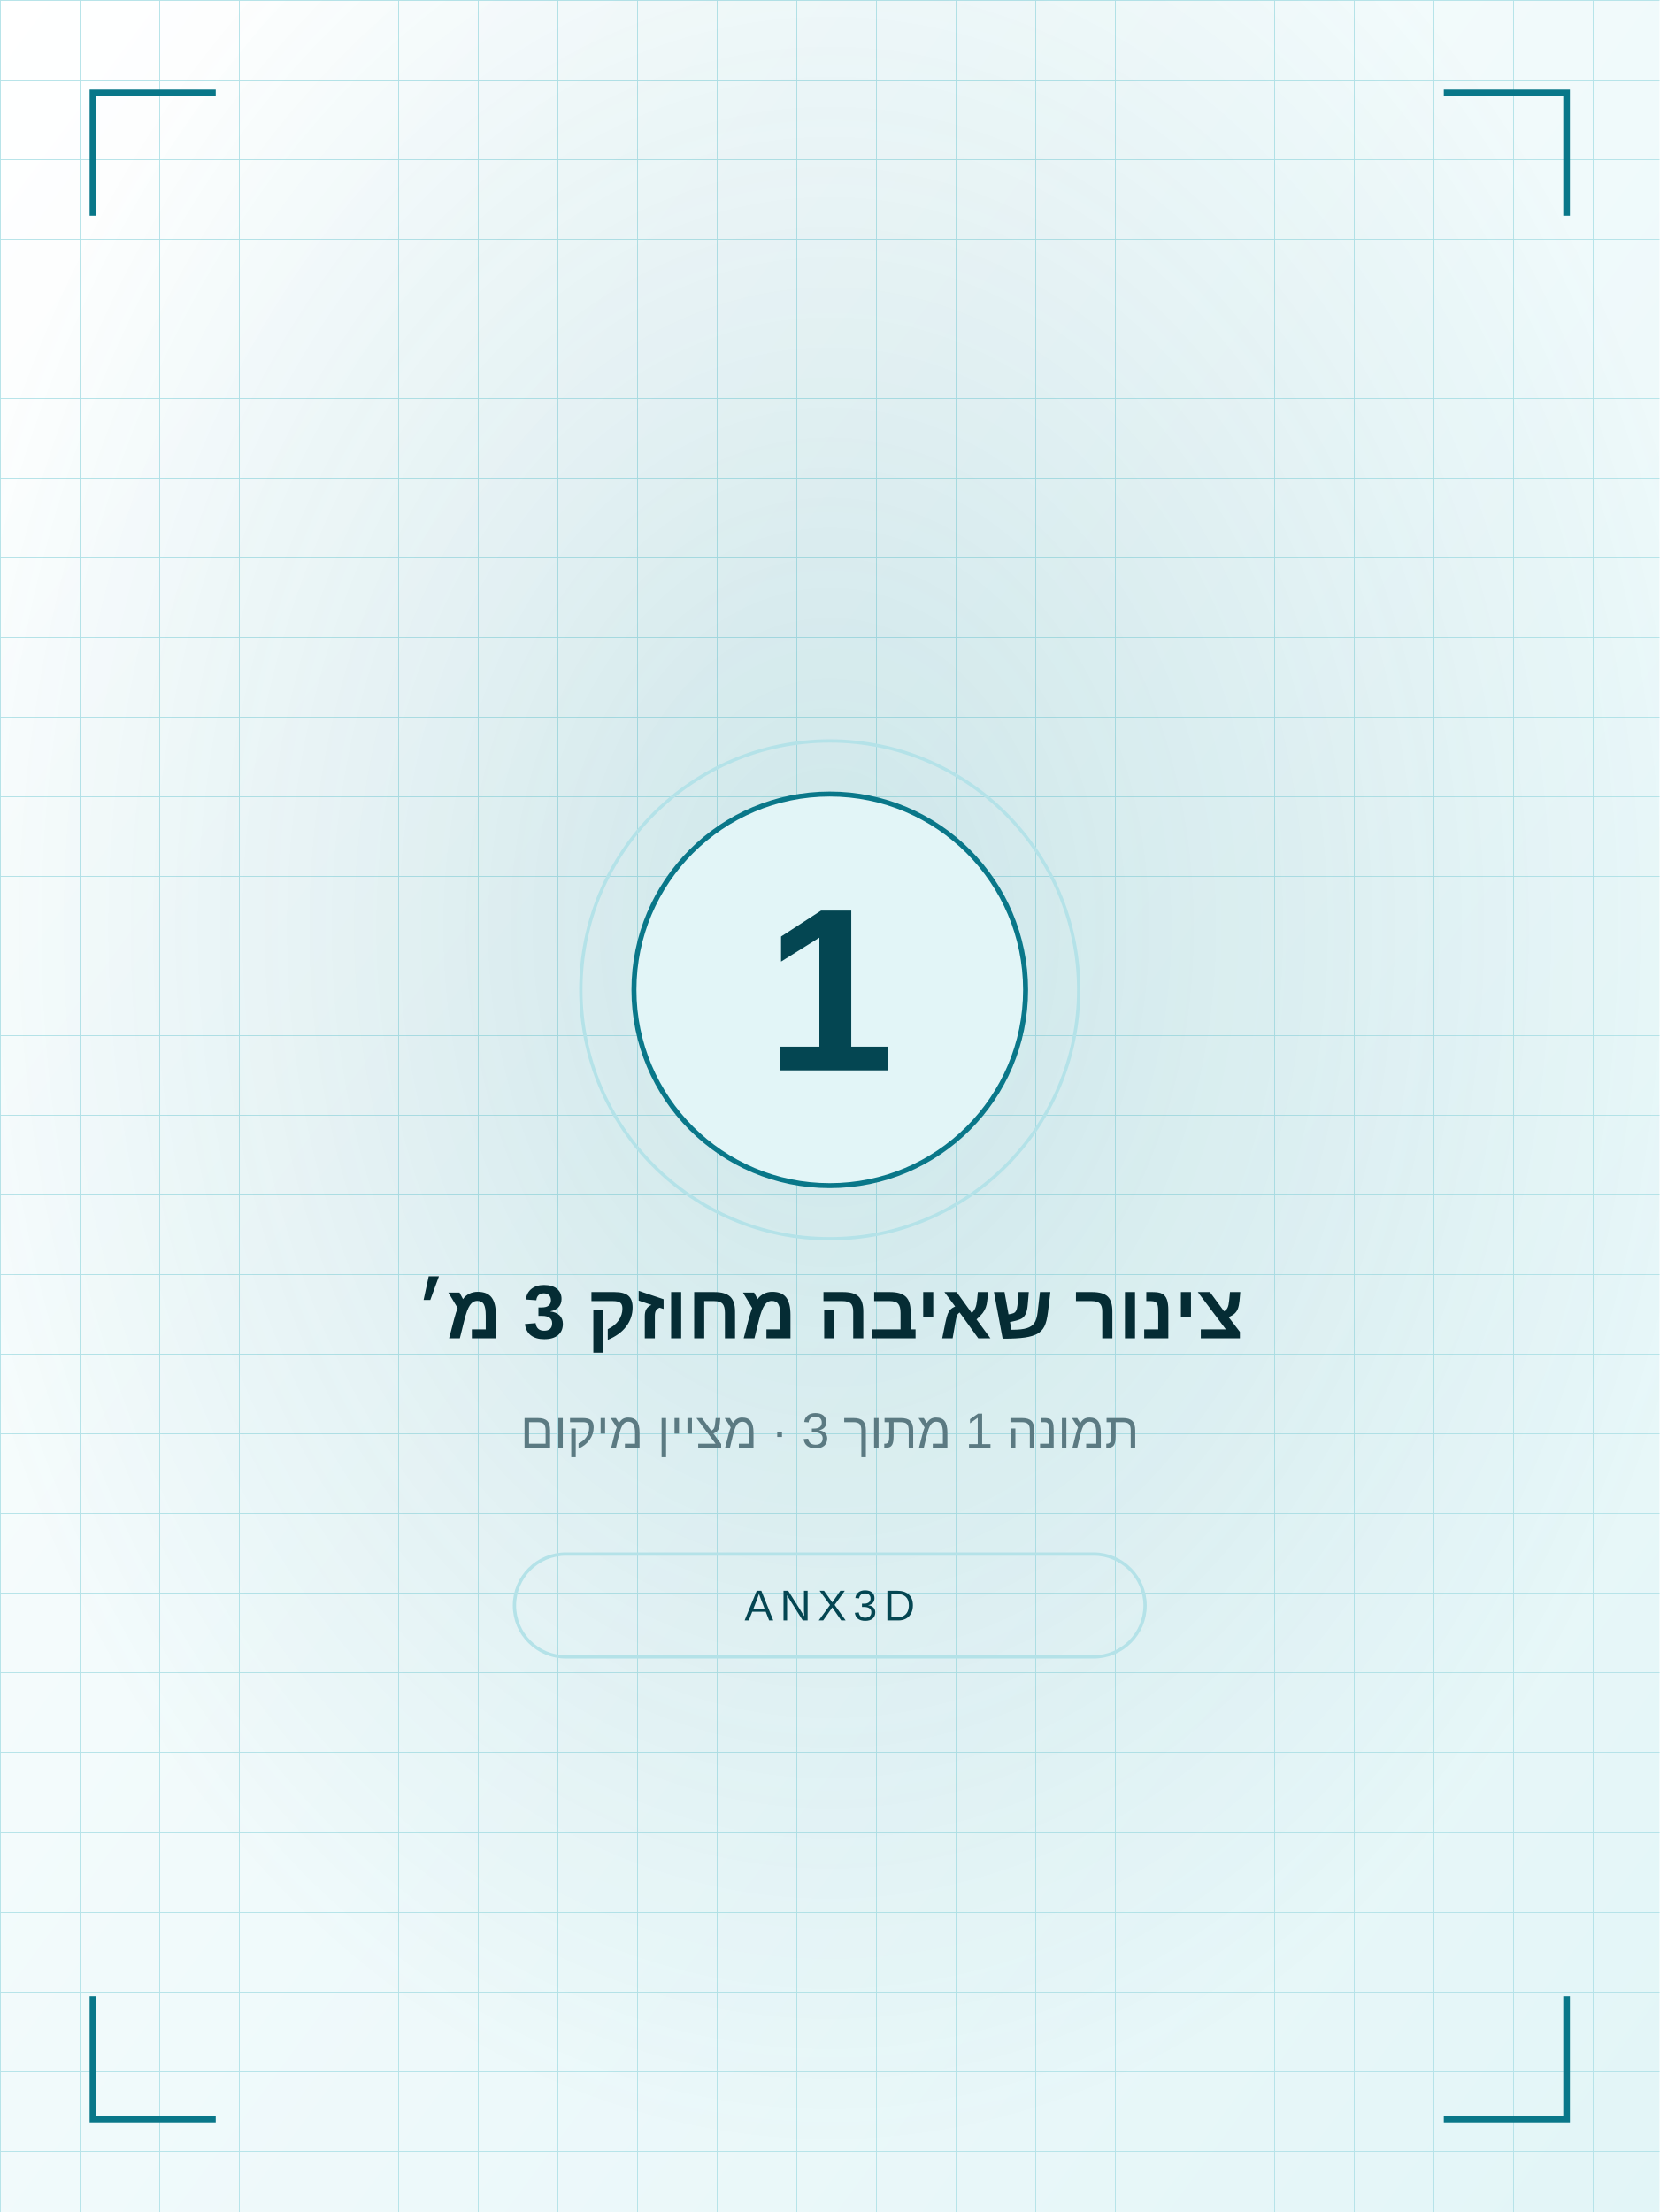
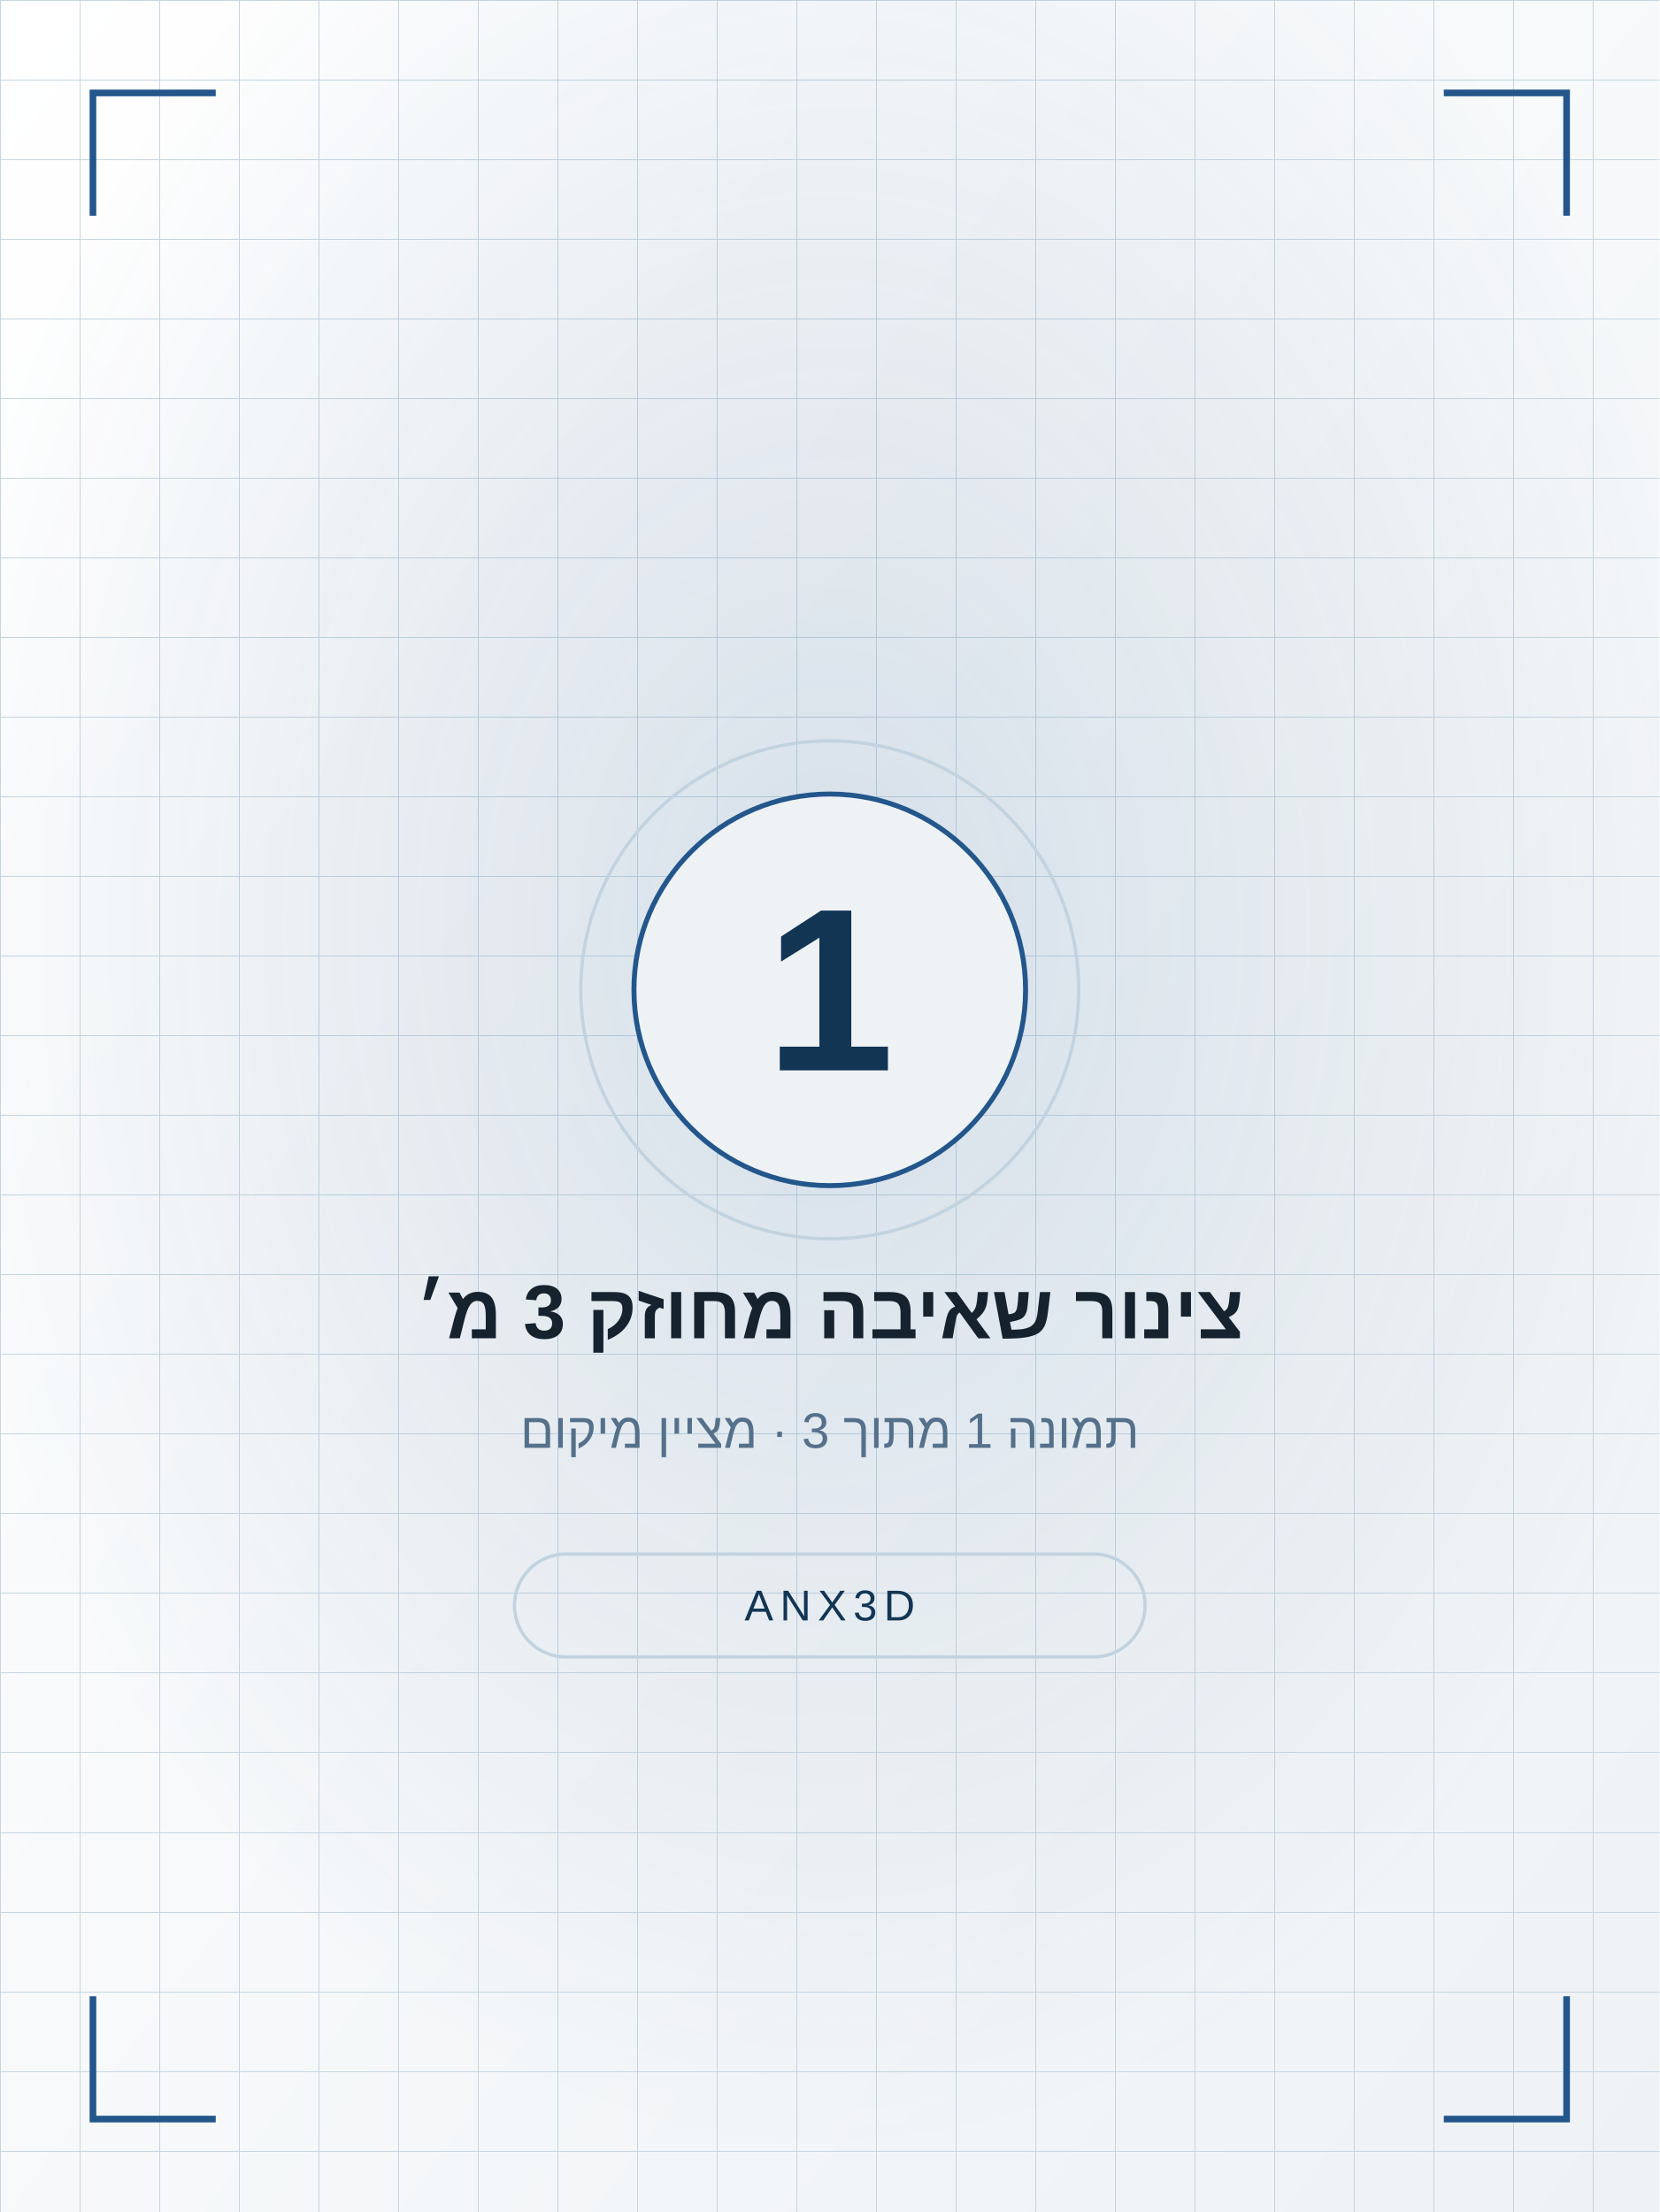
<svg xmlns="http://www.w3.org/2000/svg" width="1000" height="1333" viewBox="0 0 1000 1333" role="img" aria-label="צינור שאיבה מחוזק 3 מ׳ — תמונה 1 מתוך 3 (מציין מיקום)">
  <defs>
    <linearGradient id="bg" x1="0" y1="0" x2="1" y2="1">
      <stop offset="0%" stop-color="#ffffff" />
-       <stop offset="100%" stop-color="#e2f5f7" />
+       <stop offset="100%" stop-color="#eef2f5" />
    </linearGradient>
    <pattern id="grid" width="48" height="48" patternUnits="userSpaceOnUse">
-       <path d="M48 0H0V48" fill="none" stroke="#b4e2e8" stroke-width="1" />
+       <path d="M48 0H0V48" fill="none" stroke="#c2d3df" stroke-width="1" />
    </pattern>
    <radialGradient id="glow" cx="50%" cy="42%" r="55%">
-       <stop offset="0%" stop-color="#097789" stop-opacity="0.16" />
-       <stop offset="100%" stop-color="#097789" stop-opacity="0" />
+       <stop offset="0%" stop-color="#23568b" stop-opacity="0.16" />
+       <stop offset="100%" stop-color="#23568b" stop-opacity="0" />
    </radialGradient>
  </defs>
  <rect width="1000" height="1333" fill="url(#bg)" />
  <rect width="1000" height="1333" fill="url(#grid)" />
  <rect width="1000" height="1333" fill="url(#glow)" />
-   <path d="M56 128V56h72" fill="none" stroke="#097789" stroke-width="4" stroke-linecap="square" />
-   <path d="M872 56h72v72" fill="none" stroke="#097789" stroke-width="4" stroke-linecap="square" />
-   <path d="M944 1205v72h-72" fill="none" stroke="#097789" stroke-width="4" stroke-linecap="square" />
-   <path d="M128 1277H56v-72" fill="none" stroke="#097789" stroke-width="4" stroke-linecap="square" />
-   <circle cx="500" cy="596.5" r="150" fill="none" stroke="#b4e2e8" stroke-width="2" />
-   <circle cx="500" cy="596.5" r="118" fill="#e2f5f7" stroke="#097789" stroke-width="3" />
-   <text x="500" y="596.5" text-anchor="middle" dominant-baseline="central" font-family="Heebo, Arial, sans-serif" font-size="140" font-weight="700" fill="#044652">1</text>
-   <text x="500" y="806.5" text-anchor="middle" direction="rtl" font-family="Heebo, Arial, sans-serif" font-size="46" font-weight="700" fill="#052c34">צינור שאיבה מחוזק 3 מ׳</text>
-   <text x="500" y="872.5" text-anchor="middle" direction="rtl" font-family="Heebo, Arial, sans-serif" font-size="30" fill="#5b7a82">תמונה 1 מתוך 3 · מציין מיקום</text>
-   <rect x="310" y="936.5" width="380" height="62" rx="31" fill="none" stroke="#b4e2e8" stroke-width="2" />
-   <text x="500" y="967.5" text-anchor="middle" dominant-baseline="central" font-family="Heebo, Arial, sans-serif" font-size="26" letter-spacing="4" fill="#044652">ANX3D</text>
+   <path d="M56 128V56h72" fill="none" stroke="#23568b" stroke-width="4" stroke-linecap="square" />
+   <path d="M872 56h72v72" fill="none" stroke="#23568b" stroke-width="4" stroke-linecap="square" />
+   <path d="M944 1205v72h-72" fill="none" stroke="#23568b" stroke-width="4" stroke-linecap="square" />
+   <path d="M128 1277H56v-72" fill="none" stroke="#23568b" stroke-width="4" stroke-linecap="square" />
+   <circle cx="500" cy="596.5" r="150" fill="none" stroke="#c2d3df" stroke-width="2" />
+   <circle cx="500" cy="596.5" r="118" fill="#eef2f5" stroke="#23568b" stroke-width="3" />
+   <text x="500" y="596.5" text-anchor="middle" dominant-baseline="central" font-family="Heebo, Arial, sans-serif" font-size="140" font-weight="700" fill="#123554">1</text>
+   <text x="500" y="806.5" text-anchor="middle" direction="rtl" font-family="Heebo, Arial, sans-serif" font-size="46" font-weight="700" fill="#16232e">צינור שאיבה מחוזק 3 מ׳</text>
+   <text x="500" y="872.5" text-anchor="middle" direction="rtl" font-family="Heebo, Arial, sans-serif" font-size="30" fill="#55708a">תמונה 1 מתוך 3 · מציין מיקום</text>
+   <rect x="310" y="936.5" width="380" height="62" rx="31" fill="none" stroke="#c2d3df" stroke-width="2" />
+   <text x="500" y="967.5" text-anchor="middle" dominant-baseline="central" font-family="Heebo, Arial, sans-serif" font-size="26" letter-spacing="4" fill="#123554">ANX3D</text>
</svg>
